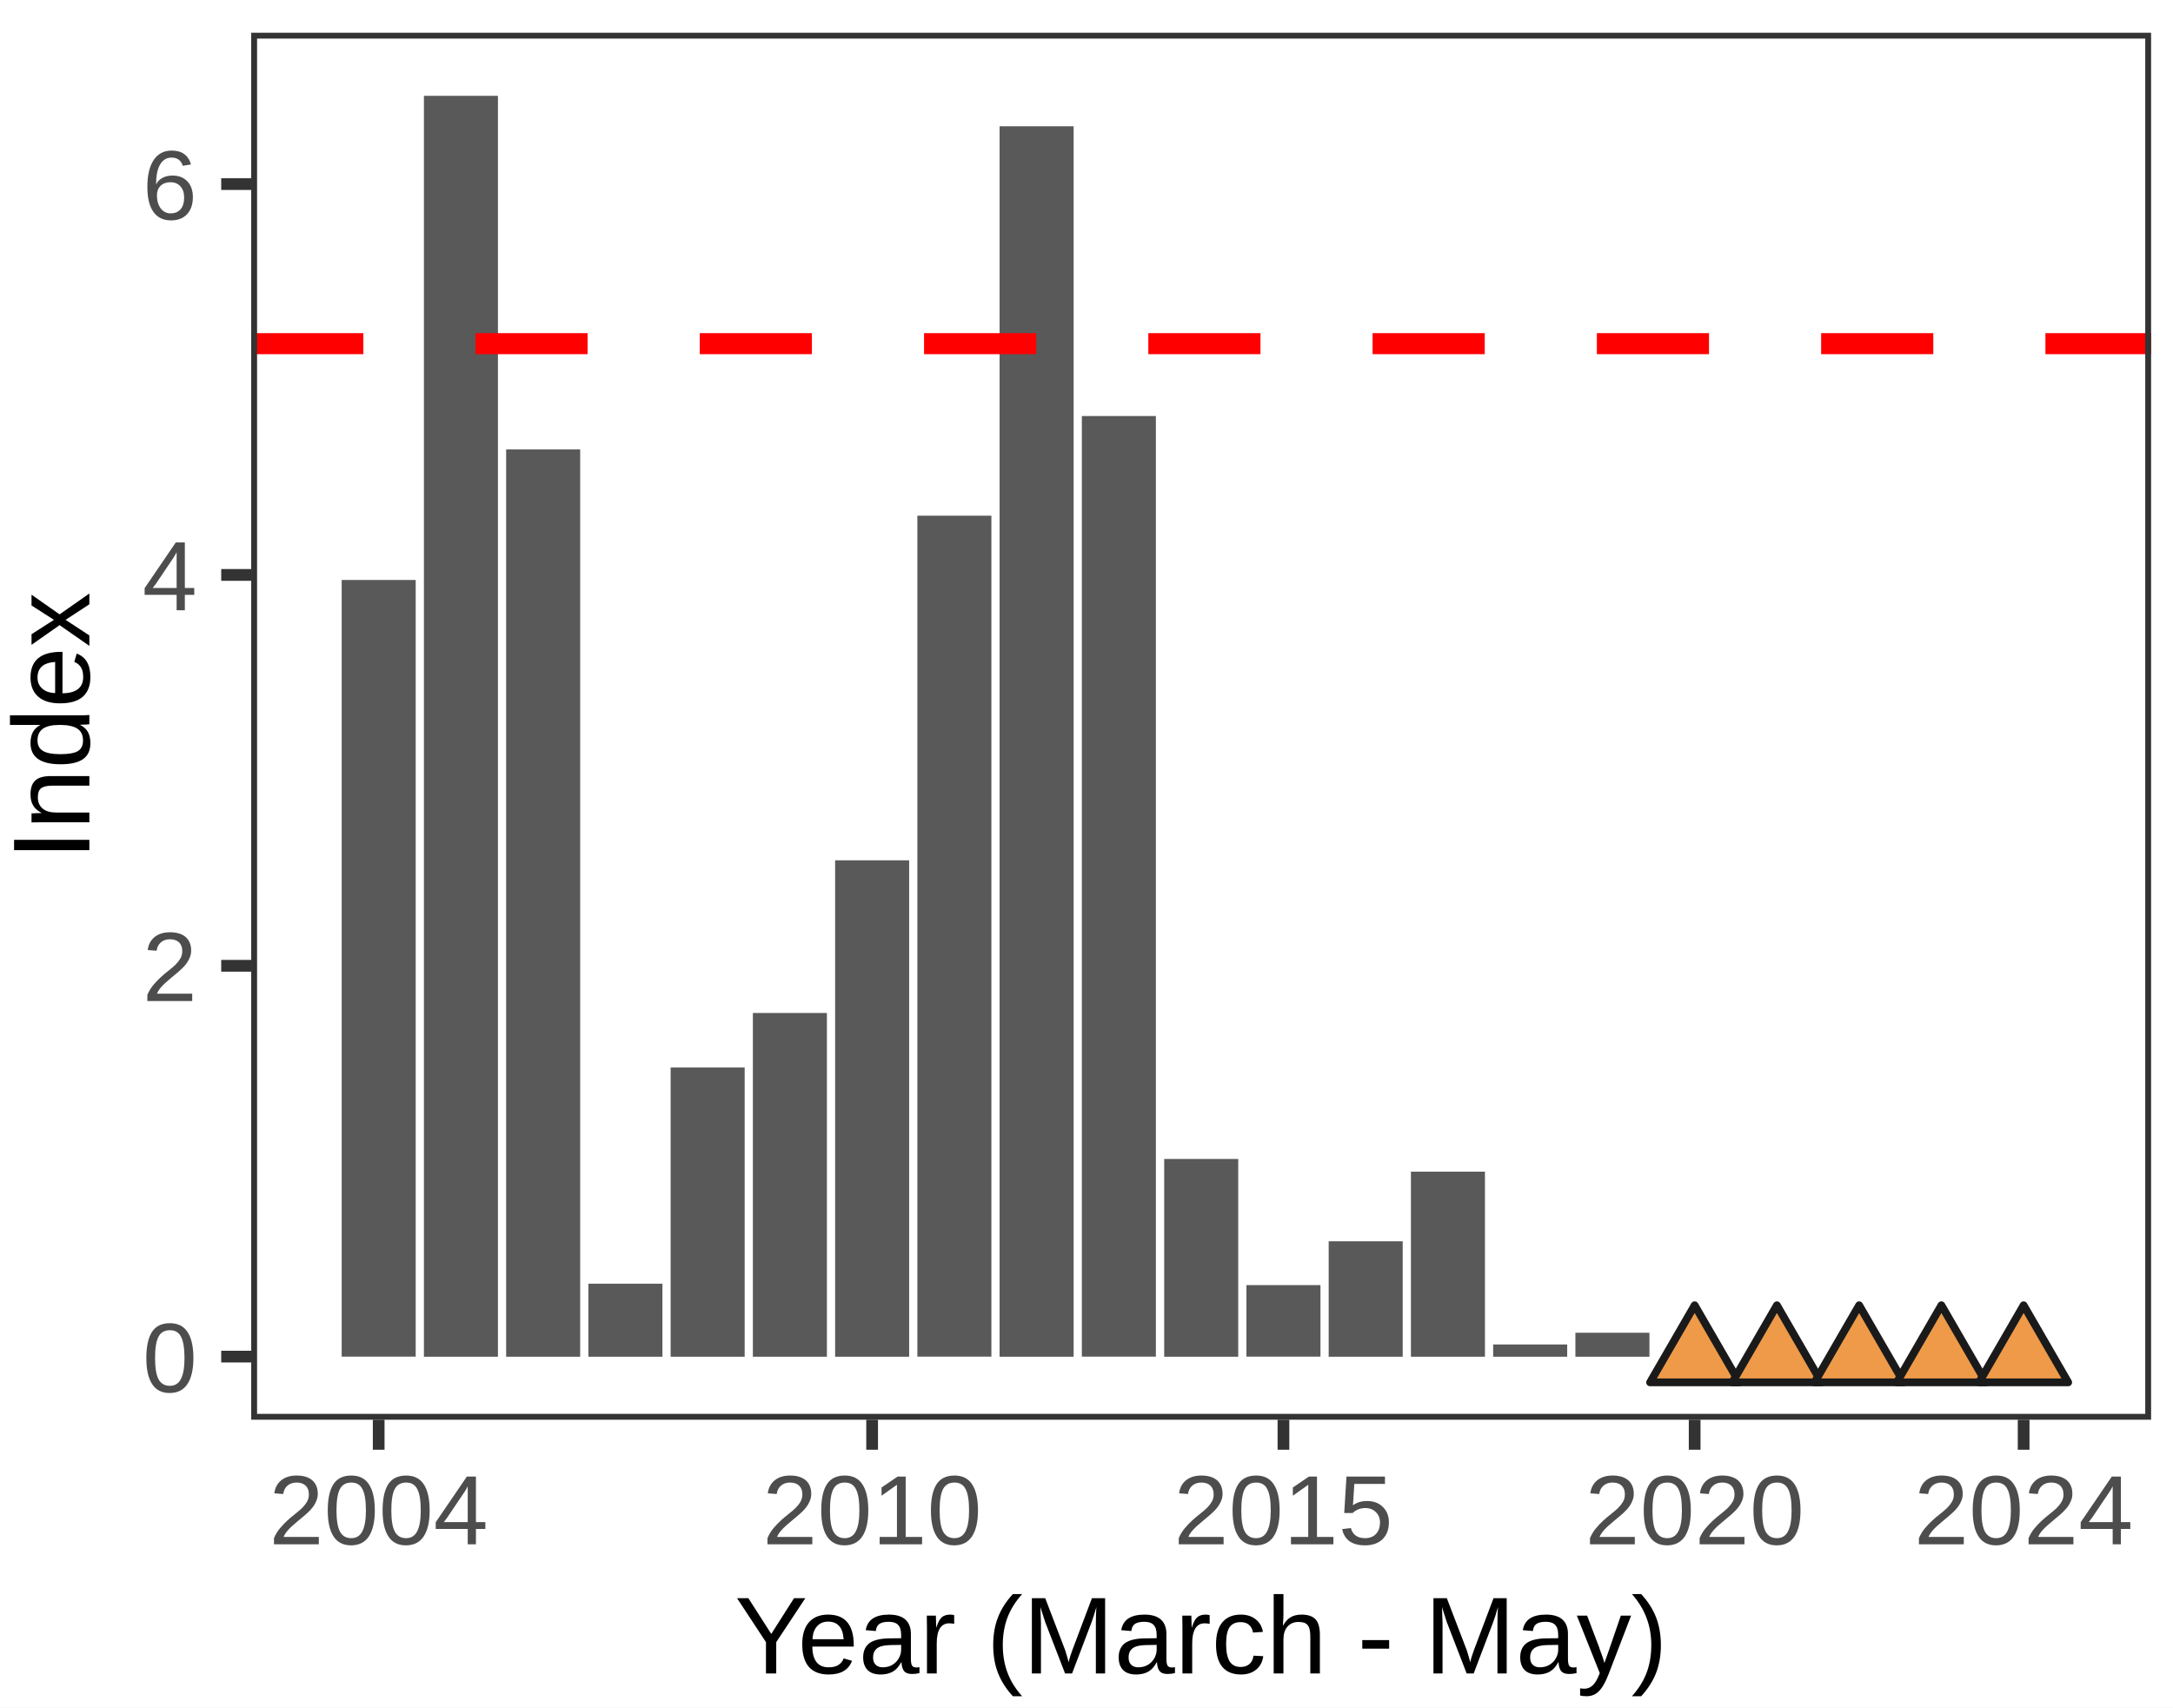
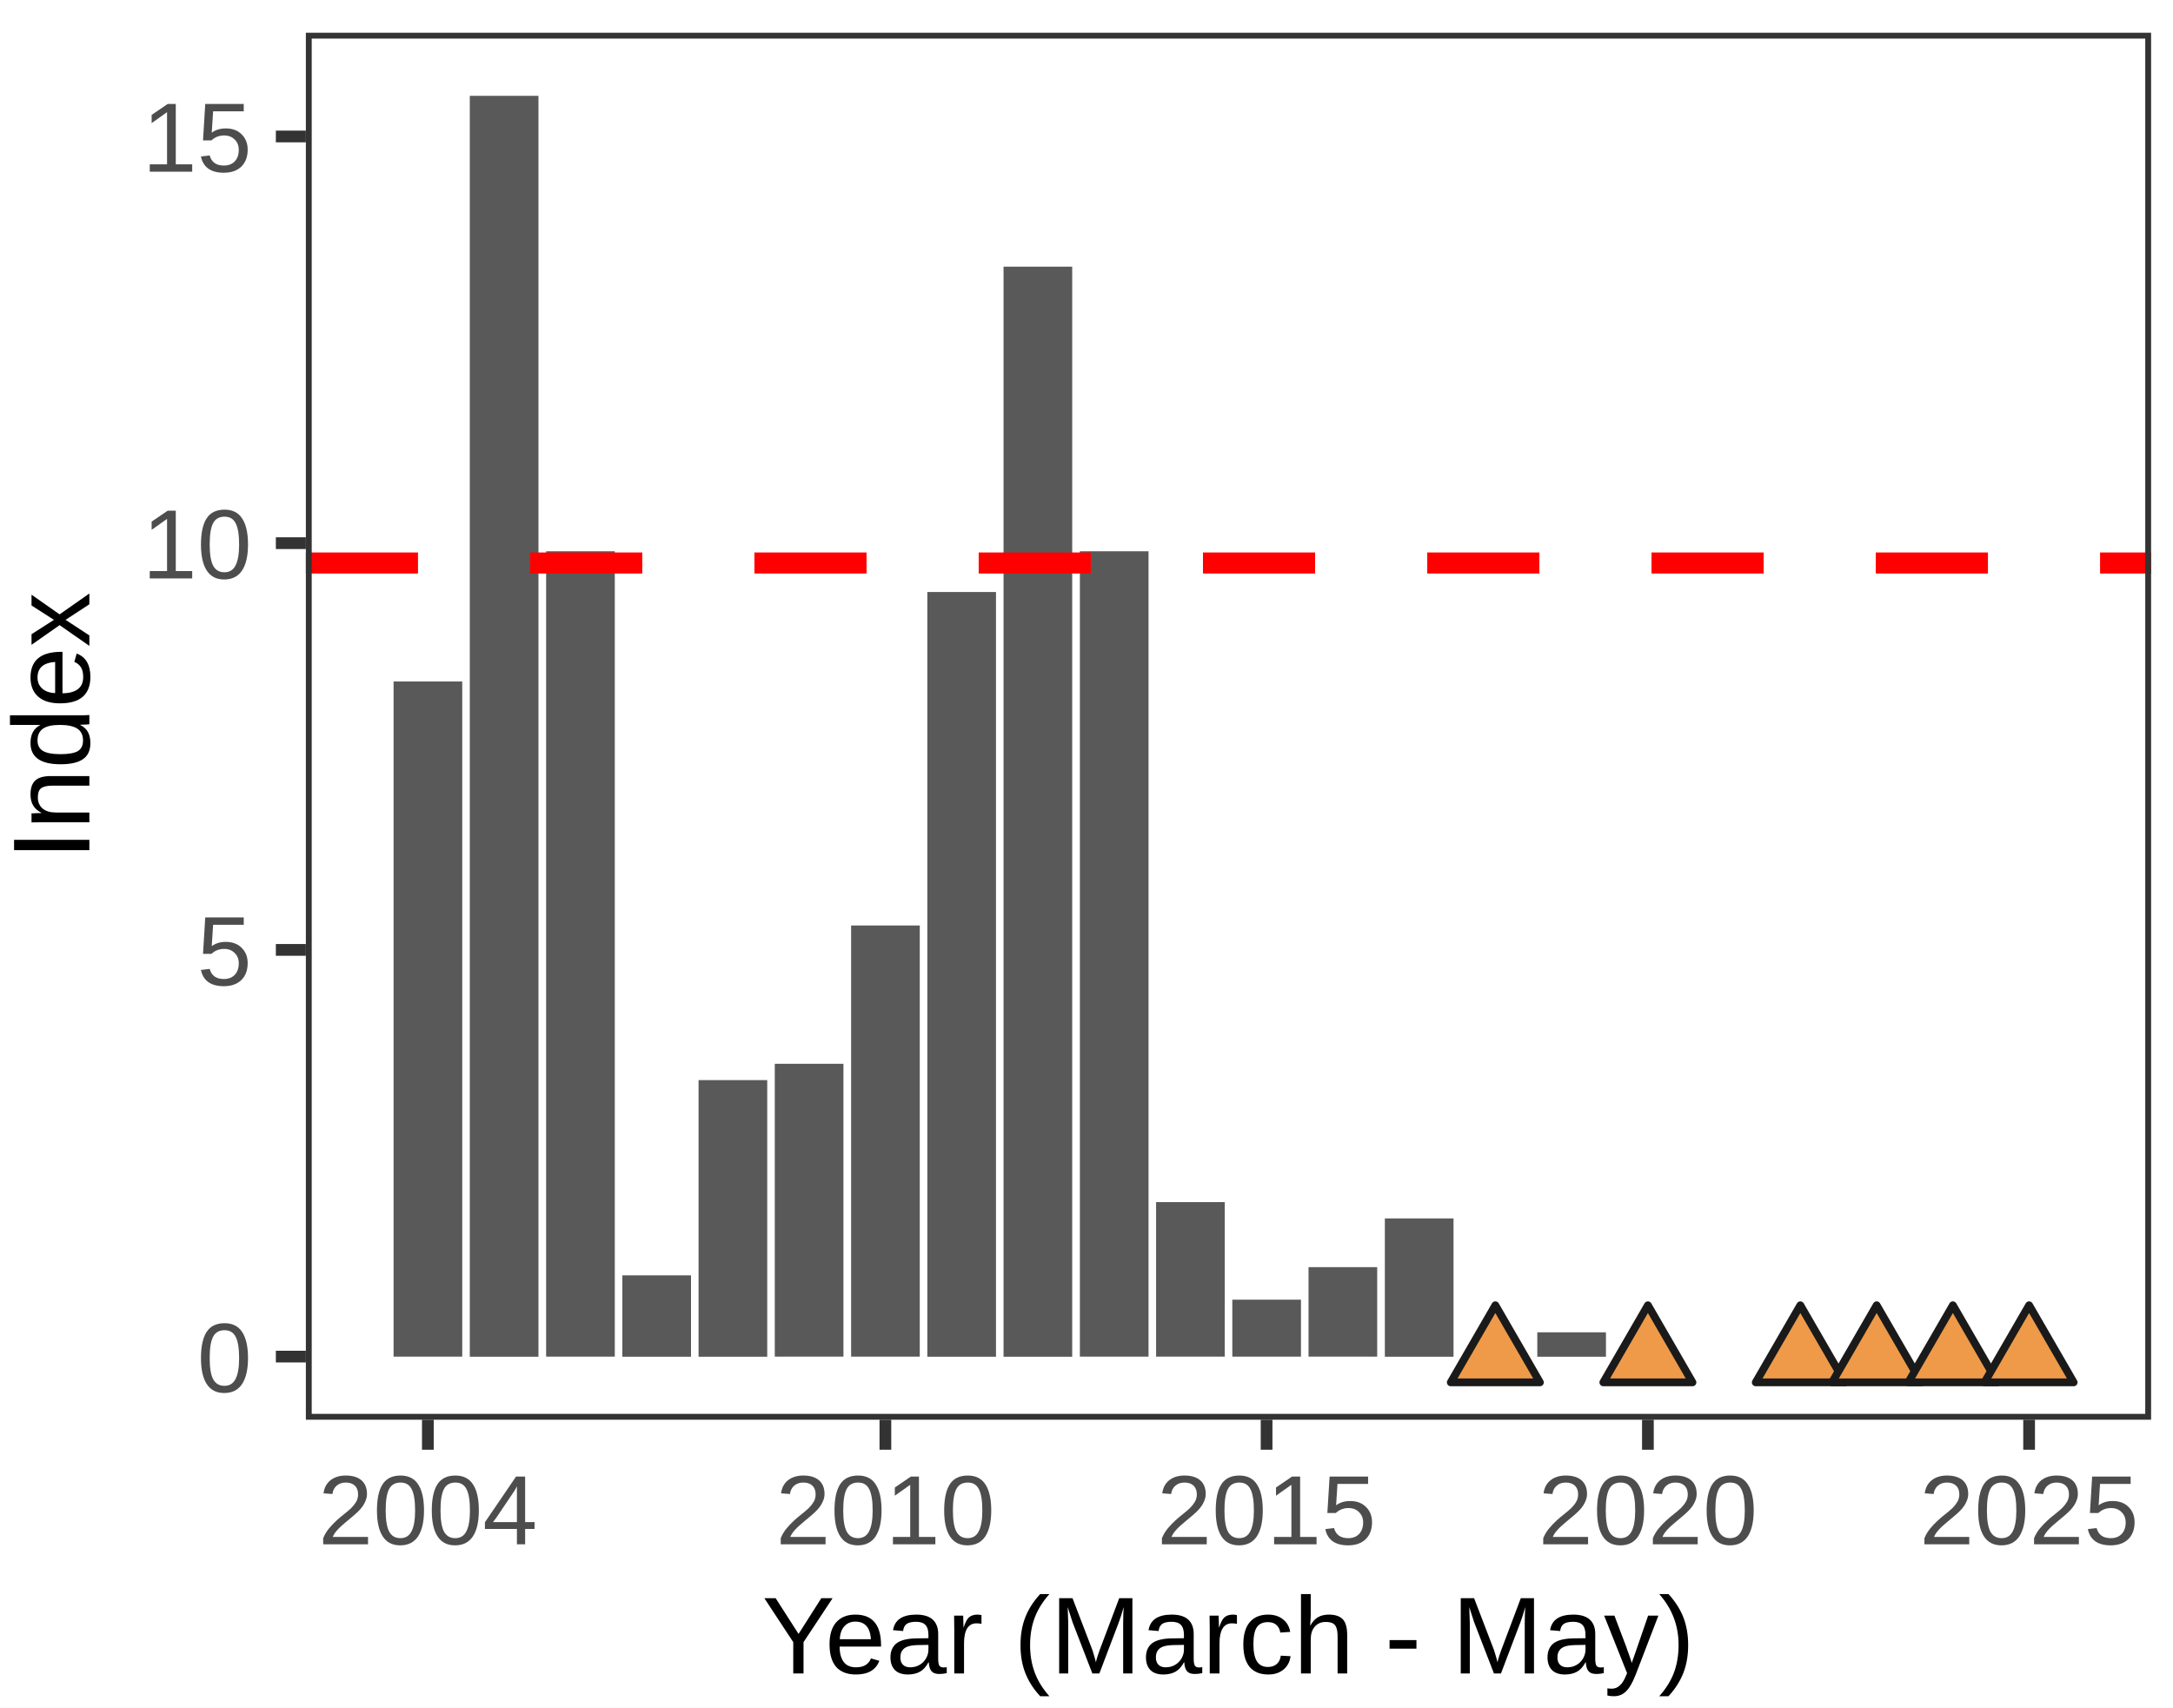
- <svg xmlns="http://www.w3.org/2000/svg" class="svglite" width="198.43pt" height="155.91pt" viewBox="0 0 198.43 155.91">
-   <defs>
-     <style type="text/css">
+ <svg xmlns="http://www.w3.org/2000/svg" width="198.43pt" height="155.91pt" viewBox="0 0 198.43 155.91">
+   <g class="svglite">
+     <defs>
+       <style type="text/css">
    .svglite line, .svglite polyline, .svglite polygon, .svglite path, .svglite rect, .svglite circle {
      fill: none;
      stroke: #000000;
      stroke-linecap: round;
      stroke-linejoin: round;
      stroke-miterlimit: 10.00;
    }
    .svglite text {
      white-space: pre;
    }
+     .svglite g.glyphgroup path {
+       fill: inherit;
+       stroke: none;
+     }
  </style>
-   </defs>
-   <rect width="100%" height="100%" style="stroke: none; fill: #FFFFFF;" />
-   <defs>
-     <clipPath id="cpMC4wMHwxOTguNDN8MC4wMHwxNTUuOTE=">
-       <rect x="0.00" y="0.00" width="198.43" height="155.91" />
-     </clipPath>
-   </defs>
-   <g clip-path="url(#cpMC4wMHwxOTguNDN8MC4wMHwxNTUuOTE=)">
-     <rect x="0.00" y="0.00" width="198.43" height="155.91" style="stroke-width: 1.07; stroke: #FFFFFF; fill: #FFFFFF;" />
-   </g>
-   <defs>
-     <clipPath id="cpMjIuOTR8MTk2LjQzfDIuOTl8MTI5LjY0">
-       <rect x="22.94" y="2.99" width="173.49" height="126.65" />
-     </clipPath>
-   </defs>
-   <g clip-path="url(#cpMjIuOTR8MTk2LjQzfDIuOTl8MTI5LjY0)">
-     <rect x="22.94" y="2.99" width="173.49" height="126.65" style="stroke-width: 1.07; stroke: none; fill: #FFFFFF;" />
-     <rect x="31.20" y="52.96" width="6.76" height="70.92" style="stroke-width: 1.07; stroke: none; stroke-linecap: butt; stroke-linejoin: miter; fill: #595959;" />
-     <rect x="38.71" y="8.75" width="6.76" height="115.14" style="stroke-width: 1.07; stroke: none; stroke-linecap: butt; stroke-linejoin: miter; fill: #595959;" />
-     <rect x="46.22" y="41.04" width="6.76" height="82.85" style="stroke-width: 1.07; stroke: none; stroke-linecap: butt; stroke-linejoin: miter; fill: #595959;" />
-     <rect x="53.73" y="117.22" width="6.76" height="6.67" style="stroke-width: 1.07; stroke: none; stroke-linecap: butt; stroke-linejoin: miter; fill: #595959;" />
-     <rect x="61.24" y="97.48" width="6.76" height="26.41" style="stroke-width: 1.07; stroke: none; stroke-linecap: butt; stroke-linejoin: miter; fill: #595959;" />
-     <rect x="68.75" y="92.50" width="6.76" height="31.39" style="stroke-width: 1.07; stroke: none; stroke-linecap: butt; stroke-linejoin: miter; fill: #595959;" />
-     <rect x="76.26" y="78.56" width="6.76" height="45.33" style="stroke-width: 1.07; stroke: none; stroke-linecap: butt; stroke-linejoin: miter; fill: #595959;" />
-     <rect x="83.77" y="47.09" width="6.76" height="76.79" style="stroke-width: 1.07; stroke: none; stroke-linecap: butt; stroke-linejoin: miter; fill: #595959;" />
-     <rect x="91.28" y="11.53" width="6.76" height="112.36" style="stroke-width: 1.07; stroke: none; stroke-linecap: butt; stroke-linejoin: miter; fill: #595959;" />
-     <rect x="98.79" y="37.99" width="6.76" height="85.89" style="stroke-width: 1.07; stroke: none; stroke-linecap: butt; stroke-linejoin: miter; fill: #595959;" />
-     <rect x="106.31" y="105.83" width="6.76" height="18.06" style="stroke-width: 1.07; stroke: none; stroke-linecap: butt; stroke-linejoin: miter; fill: #595959;" />
-     <rect x="113.82" y="117.35" width="6.76" height="6.53" style="stroke-width: 1.07; stroke: none; stroke-linecap: butt; stroke-linejoin: miter; fill: #595959;" />
-     <rect x="121.33" y="113.35" width="6.76" height="10.54" style="stroke-width: 1.07; stroke: none; stroke-linecap: butt; stroke-linejoin: miter; fill: #595959;" />
-     <rect x="128.84" y="106.99" width="6.76" height="16.90" style="stroke-width: 1.07; stroke: none; stroke-linecap: butt; stroke-linejoin: miter; fill: #595959;" />
-     <rect x="136.35" y="122.77" width="6.76" height="1.12" style="stroke-width: 1.07; stroke: none; stroke-linecap: butt; stroke-linejoin: miter; fill: #595959;" />
-     <rect x="143.86" y="121.70" width="6.76" height="2.19" style="stroke-width: 1.07; stroke: none; stroke-linecap: butt; stroke-linejoin: miter; fill: #595959;" />
-     <polygon points="154.75,119.19 158.82,126.23 150.68,126.23 " style="stroke-width: 0.71; stroke: #1A1A1A; fill: #EE9A49;" />
-     <polygon points="162.26,119.19 166.33,126.23 158.19,126.23 " style="stroke-width: 0.71; stroke: #1A1A1A; fill: #EE9A49;" />
-     <polygon points="169.77,119.19 173.84,126.23 165.70,126.23 " style="stroke-width: 0.71; stroke: #1A1A1A; fill: #EE9A49;" />
-     <polygon points="177.28,119.19 181.35,126.23 173.21,126.23 " style="stroke-width: 0.71; stroke: #1A1A1A; fill: #EE9A49;" />
-     <polygon points="184.79,119.19 188.86,126.23 180.72,126.23 " style="stroke-width: 0.71; stroke: #1A1A1A; fill: #EE9A49;" />
-     <line x1="22.94" y1="31.38" x2="196.43" y2="31.38" style="stroke-width: 1.92; stroke: #FF0000; stroke-dasharray: 10.24,10.24; stroke-linecap: butt;" />
-     <rect x="22.94" y="2.99" width="173.49" height="126.65" style="stroke-width: 1.07; stroke: #333333;" />
-   </g>
-   <g clip-path="url(#cpMC4wMHwxOTguNDN8MC4wMHwxNTUuOTE=)">
-     <text x="18.01" y="127.11" text-anchor="end" style="font-size: 9.00px;fill: #4D4D4D; font-family: &quot;Arial&quot;;" textLength="5.00px" lengthAdjust="spacingAndGlyphs">0</text>
-     <text x="18.01" y="91.41" text-anchor="end" style="font-size: 9.00px;fill: #4D4D4D; font-family: &quot;Arial&quot;;" textLength="5.00px" lengthAdjust="spacingAndGlyphs">2</text>
-     <text x="18.01" y="55.72" text-anchor="end" style="font-size: 9.00px;fill: #4D4D4D; font-family: &quot;Arial&quot;;" textLength="5.00px" lengthAdjust="spacingAndGlyphs">4</text>
-     <text x="18.01" y="20.03" text-anchor="end" style="font-size: 9.00px;fill: #4D4D4D; font-family: &quot;Arial&quot;;" textLength="5.00px" lengthAdjust="spacingAndGlyphs">6</text>
-     <polyline points="20.20,123.88 22.94,123.88 " style="stroke-width: 1.07; stroke: #333333; stroke-linecap: butt;" />
-     <polyline points="20.20,88.19 22.94,88.19 " style="stroke-width: 1.07; stroke: #333333; stroke-linecap: butt;" />
-     <polyline points="20.20,52.50 22.94,52.50 " style="stroke-width: 1.07; stroke: #333333; stroke-linecap: butt;" />
-     <polyline points="20.20,16.81 22.94,16.81 " style="stroke-width: 1.07; stroke: #333333; stroke-linecap: butt;" />
-     <polyline points="34.58,132.38 34.58,129.64 " style="stroke-width: 1.07; stroke: #333333; stroke-linecap: butt;" />
-     <polyline points="79.64,132.38 79.64,129.64 " style="stroke-width: 1.07; stroke: #333333; stroke-linecap: butt;" />
-     <polyline points="117.20,132.38 117.20,129.64 " style="stroke-width: 1.07; stroke: #333333; stroke-linecap: butt;" />
-     <polyline points="154.75,132.38 154.75,129.64 " style="stroke-width: 1.07; stroke: #333333; stroke-linecap: butt;" />
-     <polyline points="184.79,132.38 184.79,129.64 " style="stroke-width: 1.07; stroke: #333333; stroke-linecap: butt;" />
-     <text x="34.58" y="141.02" text-anchor="middle" style="font-size: 9.00px;fill: #4D4D4D; font-family: &quot;Arial&quot;;" textLength="20.02px" lengthAdjust="spacingAndGlyphs">2004</text>
-     <text x="79.64" y="141.02" text-anchor="middle" style="font-size: 9.00px;fill: #4D4D4D; font-family: &quot;Arial&quot;;" textLength="20.02px" lengthAdjust="spacingAndGlyphs">2010</text>
-     <text x="117.20" y="141.02" text-anchor="middle" style="font-size: 9.00px;fill: #4D4D4D; font-family: &quot;Arial&quot;;" textLength="20.02px" lengthAdjust="spacingAndGlyphs">2015</text>
-     <text x="154.75" y="141.02" text-anchor="middle" style="font-size: 9.00px;fill: #4D4D4D; font-family: &quot;Arial&quot;;" textLength="20.02px" lengthAdjust="spacingAndGlyphs">2020</text>
-     <text x="184.79" y="141.02" text-anchor="middle" style="font-size: 9.00px;fill: #4D4D4D; font-family: &quot;Arial&quot;;" textLength="20.02px" lengthAdjust="spacingAndGlyphs">2024</text>
-     <text x="109.69" y="152.81" text-anchor="middle" style="font-size: 10.00px; font-family: &quot;Arial&quot;;" textLength="85.26px" lengthAdjust="spacingAndGlyphs">Year (March - May)</text>
-     <text transform="translate(8.16,66.32) rotate(-90)" text-anchor="middle" style="font-size: 10.00px; font-family: &quot;Arial&quot;;" textLength="24.48px" lengthAdjust="spacingAndGlyphs">Index</text>
+     </defs>
+     <rect width="100%" height="100%" style="stroke: none; fill: #FFFFFF;" />
+     <defs>
+       <clipPath id="cpMC4wMHwxOTguNDN8MC4wMHwxNTUuOTE=">
+         <rect x="0.00" y="0.00" width="198.43" height="155.91" />
+       </clipPath>
+     </defs>
+     <g clip-path="url(#cpMC4wMHwxOTguNDN8MC4wMHwxNTUuOTE=)">
+       <rect x="0.00" y="0.00" width="198.43" height="155.91" style="stroke-width: 1.07; stroke: #FFFFFF; fill: #FFFFFF;" />
+     </g>
+     <defs>
+       <clipPath id="cpMjcuOTN8MTk2LjQzfDIuOTl8MTI5LjY0">
+         <rect x="27.93" y="2.99" width="168.50" height="126.65" />
+       </clipPath>
+     </defs>
+     <g clip-path="url(#cpMjcuOTN8MTk2LjQzfDIuOTl8MTI5LjY0)">
+       <rect x="27.93" y="2.99" width="168.50" height="126.65" style="stroke-width: 1.07; stroke: none; fill: #FFFFFF;" />
+       <rect x="35.94" y="62.23" width="6.27" height="61.65" style="stroke-width: 1.07; stroke: none; stroke-linecap: butt; stroke-linejoin: miter; fill: #595959;" />
+       <rect x="42.90" y="8.75" width="6.27" height="115.14" style="stroke-width: 1.07; stroke: none; stroke-linecap: butt; stroke-linejoin: miter; fill: #595959;" />
+       <rect x="49.87" y="50.34" width="6.27" height="73.54" style="stroke-width: 1.07; stroke: none; stroke-linecap: butt; stroke-linejoin: miter; fill: #595959;" />
+       <rect x="56.83" y="116.46" width="6.27" height="7.43" style="stroke-width: 1.07; stroke: none; stroke-linecap: butt; stroke-linejoin: miter; fill: #595959;" />
+       <rect x="63.79" y="98.63" width="6.27" height="25.26" style="stroke-width: 1.07; stroke: none; stroke-linecap: butt; stroke-linejoin: miter; fill: #595959;" />
+       <rect x="70.75" y="97.14" width="6.27" height="26.74" style="stroke-width: 1.07; stroke: none; stroke-linecap: butt; stroke-linejoin: miter; fill: #595959;" />
+       <rect x="77.72" y="84.51" width="6.27" height="39.37" style="stroke-width: 1.07; stroke: none; stroke-linecap: butt; stroke-linejoin: miter; fill: #595959;" />
+       <rect x="84.68" y="54.06" width="6.27" height="69.83" style="stroke-width: 1.07; stroke: none; stroke-linecap: butt; stroke-linejoin: miter; fill: #595959;" />
+       <rect x="91.64" y="24.35" width="6.27" height="99.54" style="stroke-width: 1.07; stroke: none; stroke-linecap: butt; stroke-linejoin: miter; fill: #595959;" />
+       <rect x="98.61" y="50.34" width="6.27" height="73.54" style="stroke-width: 1.07; stroke: none; stroke-linecap: butt; stroke-linejoin: miter; fill: #595959;" />
+       <rect x="105.57" y="109.77" width="6.27" height="14.11" style="stroke-width: 1.07; stroke: none; stroke-linecap: butt; stroke-linejoin: miter; fill: #595959;" />
+       <rect x="112.53" y="118.68" width="6.27" height="5.20" style="stroke-width: 1.07; stroke: none; stroke-linecap: butt; stroke-linejoin: miter; fill: #595959;" />
+       <rect x="119.49" y="115.71" width="6.27" height="8.17" style="stroke-width: 1.07; stroke: none; stroke-linecap: butt; stroke-linejoin: miter; fill: #595959;" />
+       <rect x="126.46" y="111.26" width="6.27" height="12.63" style="stroke-width: 1.07; stroke: none; stroke-linecap: butt; stroke-linejoin: miter; fill: #595959;" />
+       <rect x="140.38" y="121.66" width="6.27" height="2.23" style="stroke-width: 1.07; stroke: none; stroke-linecap: butt; stroke-linejoin: miter; fill: #595959;" />
+       <rect x="154.31" y="123.88" width="6.27" height="0.00" style="stroke-width: 1.07; stroke: none; stroke-linecap: butt; stroke-linejoin: miter; fill: #595959;" />
+       <polygon points="136.55,119.19 140.62,126.23 132.48,126.23 " style="stroke-width: 0.71; stroke: #1A1A1A; fill: #EE9A49;" />
+       <polygon points="150.48,119.19 154.55,126.23 146.41,126.23 " style="stroke-width: 0.71; stroke: #1A1A1A; fill: #EE9A49;" />
+       <polygon points="164.40,119.19 168.47,126.23 160.33,126.23 " style="stroke-width: 0.71; stroke: #1A1A1A; fill: #EE9A49;" />
+       <polygon points="171.37,119.19 175.44,126.23 167.30,126.23 " style="stroke-width: 0.71; stroke: #1A1A1A; fill: #EE9A49;" />
+       <polygon points="178.33,119.19 182.40,126.23 174.26,126.23 " style="stroke-width: 0.71; stroke: #1A1A1A; fill: #EE9A49;" />
+       <polygon points="185.29,119.19 189.36,126.23 181.22,126.23 " style="stroke-width: 0.71; stroke: #1A1A1A; fill: #EE9A49;" />
+       <line x1="27.93" y1="51.41" x2="196.43" y2="51.41" style="stroke-width: 1.92; stroke: #FF0000; stroke-dasharray: 10.24,10.24; stroke-linecap: butt;" />
+       <rect x="27.93" y="2.99" width="168.50" height="126.65" style="stroke-width: 1.07; stroke: #333333;" />
+     </g>
+     <g clip-path="url(#cpMC4wMHwxOTguNDN8MC4wMHwxNTUuOTE=)">
+       <text x="23.00" y="127.11" text-anchor="end" style="font-size: 9.00px;fill: #4D4D4D; font-family: &quot;Arial&quot;;" textLength="5.00px" lengthAdjust="spacingAndGlyphs">0</text>
+       <text x="23.00" y="89.96" text-anchor="end" style="font-size: 9.00px;fill: #4D4D4D; font-family: &quot;Arial&quot;;" textLength="5.00px" lengthAdjust="spacingAndGlyphs">5</text>
+       <text x="23.00" y="52.82" text-anchor="end" style="font-size: 9.00px;fill: #4D4D4D; font-family: &quot;Arial&quot;;" textLength="10.00px" lengthAdjust="spacingAndGlyphs">10</text>
+       <text x="23.00" y="15.68" text-anchor="end" style="font-size: 9.00px;fill: #4D4D4D; font-family: &quot;Arial&quot;;" textLength="10.00px" lengthAdjust="spacingAndGlyphs">15</text>
+       <polyline points="25.19,123.88 27.93,123.88 " style="stroke-width: 1.07; stroke: #333333; stroke-linecap: butt;" />
+       <polyline points="25.19,86.74 27.93,86.74 " style="stroke-width: 1.07; stroke: #333333; stroke-linecap: butt;" />
+       <polyline points="25.19,49.60 27.93,49.60 " style="stroke-width: 1.07; stroke: #333333; stroke-linecap: butt;" />
+       <polyline points="25.19,12.46 27.93,12.46 " style="stroke-width: 1.07; stroke: #333333; stroke-linecap: butt;" />
+       <polyline points="39.07,132.38 39.07,129.64 " style="stroke-width: 1.07; stroke: #333333; stroke-linecap: butt;" />
+       <polyline points="80.85,132.38 80.85,129.64 " style="stroke-width: 1.07; stroke: #333333; stroke-linecap: butt;" />
+       <polyline points="115.66,132.38 115.66,129.64 " style="stroke-width: 1.07; stroke: #333333; stroke-linecap: butt;" />
+       <polyline points="150.48,132.38 150.48,129.64 " style="stroke-width: 1.07; stroke: #333333; stroke-linecap: butt;" />
+       <polyline points="185.29,132.38 185.29,129.64 " style="stroke-width: 1.07; stroke: #333333; stroke-linecap: butt;" />
+       <text x="39.07" y="141.02" text-anchor="middle" style="font-size: 9.00px;fill: #4D4D4D; font-family: &quot;Arial&quot;;" textLength="20.00px" lengthAdjust="spacingAndGlyphs">2004</text>
+       <text x="80.85" y="141.02" text-anchor="middle" style="font-size: 9.00px;fill: #4D4D4D; font-family: &quot;Arial&quot;;" textLength="20.00px" lengthAdjust="spacingAndGlyphs">2010</text>
+       <text x="115.66" y="141.02" text-anchor="middle" style="font-size: 9.00px;fill: #4D4D4D; font-family: &quot;Arial&quot;;" textLength="20.00px" lengthAdjust="spacingAndGlyphs">2015</text>
+       <text x="150.48" y="141.02" text-anchor="middle" style="font-size: 9.00px;fill: #4D4D4D; font-family: &quot;Arial&quot;;" textLength="20.00px" lengthAdjust="spacingAndGlyphs">2020</text>
+       <text x="185.29" y="141.02" text-anchor="middle" style="font-size: 9.00px;fill: #4D4D4D; font-family: &quot;Arial&quot;;" textLength="20.00px" lengthAdjust="spacingAndGlyphs">2025</text>
+       <text x="112.18" y="152.81" text-anchor="middle" style="font-size: 10.00px; font-family: &quot;Arial&quot;;" textLength="85.20px" lengthAdjust="spacingAndGlyphs">Year (March - May)</text>
+       <text transform="translate(8.16,66.32) rotate(-90)" text-anchor="middle" style="font-size: 10.00px; font-family: &quot;Arial&quot;;" textLength="24.47px" lengthAdjust="spacingAndGlyphs">Index</text>
+     </g>
  </g>
</svg>
